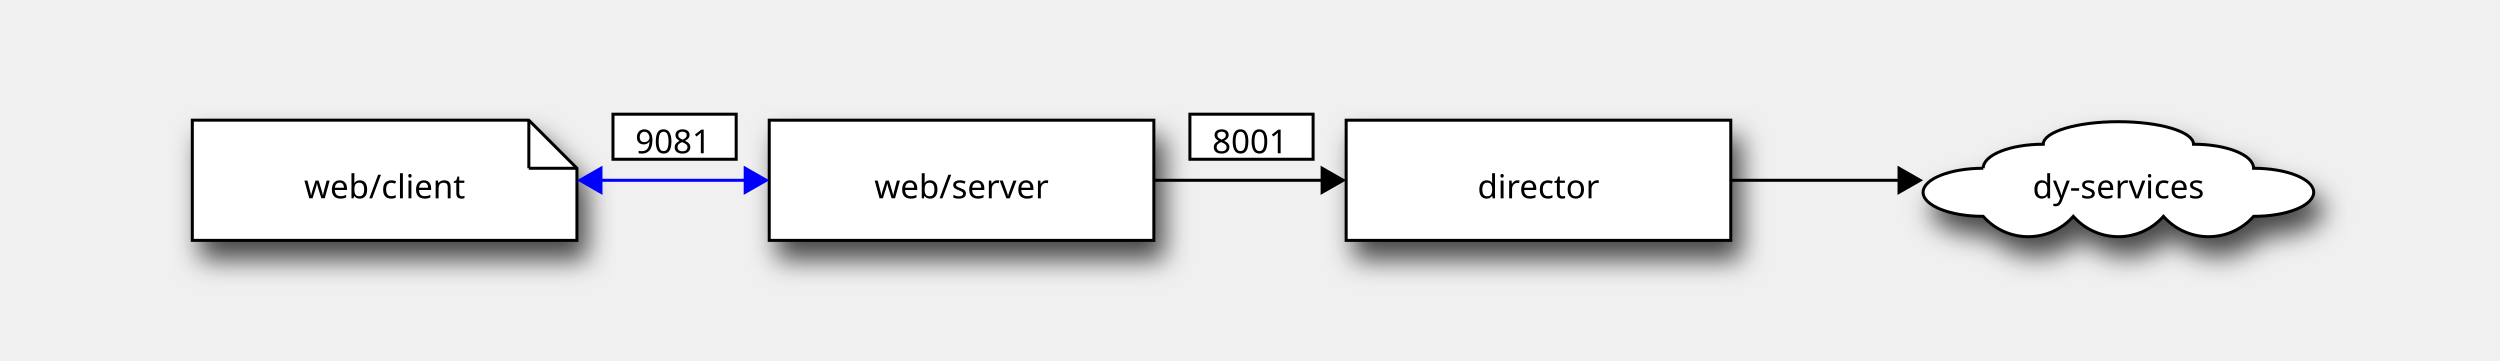
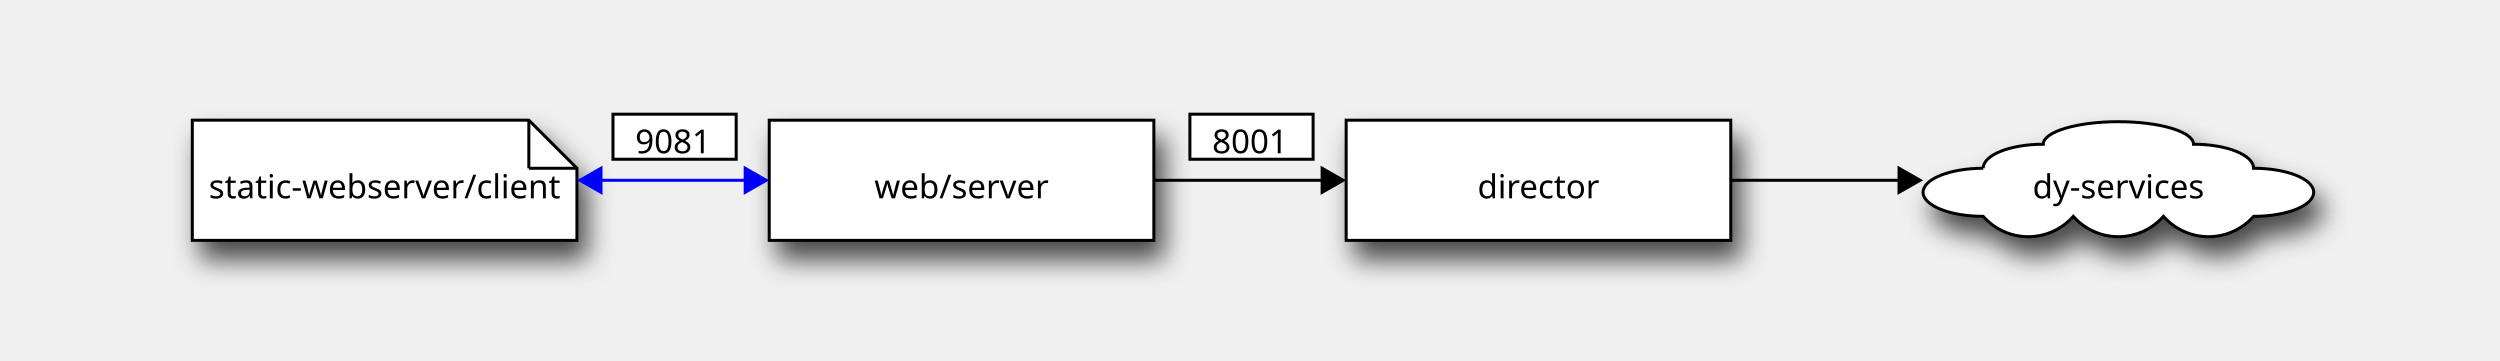
<svg xmlns="http://www.w3.org/2000/svg" viewBox="0 0 832 120">
  <defs id="defs_block">
    <filter height="1.504" id="filter_blur" width="1.157" x="-0.079" y="-0.252">
      <feGaussianBlur id="feGaussianBlur3780" stdDeviation="4.2" />
    </filter>
  </defs>
  <polygon fill="rgb(0,0,0)" points="67,46 179,46 195,62 195,86 67,86 67,46" stroke="rgb(0,0,0)" style="filter:url(#filter_blur);opacity:0.7;fill-opacity:1" />
  <path d="M 663 62 A20,8 0 0 1 683 54 A20,6 0 0 1 733 54 A20,8 0 0 1 753 62 A20,8 0 0 1 753 78 A20,20 0 0 1 723 78 A20,20 0 0 1 693 78 A20,20 0 0 1 663 78 A20,8 0 0 1 663 62" fill="rgb(0,0,0)" stroke="rgb(0,0,0)" style="filter:url(#filter_blur);opacity:0.7;fill-opacity:1" />
  <rect fill="rgb(0,0,0)" height="40" stroke="rgb(0,0,0)" style="filter:url(#filter_blur);opacity:0.7;fill-opacity:1" width="128" x="259" y="46" />
  <rect fill="rgb(0,0,0)" height="40" stroke="rgb(0,0,0)" style="filter:url(#filter_blur);opacity:0.7;fill-opacity:1" width="128" x="451" y="46" />
  <polygon fill="rgb(255,255,255)" points="64,40 176,40 192,56 192,80 64,80 64,40" stroke="rgb(0,0,0)" />
  <path d="M 176 40 L 176 56" fill="none" stroke="rgb(0,0,0)" />
  <path d="M 176 56 L 192 56" fill="none" stroke="rgb(0,0,0)" />
-   <text fill="rgb(0,0,0)" font-family="sans-serif" font-size="11" font-style="normal" font-weight="normal" text-anchor="middle" textLength="61" x="128" y="66">web/client</text>
+   <text fill="rgb(0,0,0)" font-family="sans-serif" font-size="11" font-style="normal" font-weight="normal" text-anchor="middle" textLength="61" x="128" y="66">static-webserver/client</text>
  <path d="M 660 56 A20,8 0 0 1 680 48 A20,6 0 0 1 730 48 A20,8 0 0 1 750 56 A20,8 0 0 1 750 72 A20,20 0 0 1 720 72 A20,20 0 0 1 690 72 A20,20 0 0 1 660 72 A20,8 0 0 1 660 56" fill="rgb(255,255,255)" stroke="rgb(0,0,0)" />
  <text fill="rgb(0,0,0)" font-family="sans-serif" font-size="11" font-style="normal" font-weight="normal" text-anchor="middle" textLength="67" x="705" y="66">dy-services</text>
  <rect fill="rgb(255,255,255)" height="40" stroke="rgb(0,0,0)" width="128" x="256" y="40" />
  <text fill="rgb(0,0,0)" font-family="sans-serif" font-size="11" font-style="normal" font-weight="normal" text-anchor="middle" textLength="61" x="320" y="66">web/server</text>
  <rect fill="rgb(255,255,255)" height="40" stroke="rgb(0,0,0)" width="128" x="448" y="40" />
  <text fill="rgb(0,0,0)" font-family="sans-serif" font-size="11" font-style="normal" font-weight="normal" text-anchor="middle" textLength="49" x="512" y="66">director</text>
  <path d="M 200 60 L 248 60" fill="none" stroke="rgb(0,0,255)" />
  <polygon fill="rgb(0,0,255)" points="193,60 200,56 200,64 193,60" stroke="rgb(0,0,255)" />
  <polygon fill="rgb(0,0,255)" points="255,60 248,56 248,64 255,60" stroke="rgb(0,0,255)" />
  <path d="M 384 60 L 440 60" fill="none" stroke="rgb(0,0,0)" />
  <polygon fill="rgb(0,0,0)" points="447,60 440,56 440,64 447,60" stroke="rgb(0,0,0)" />
  <path d="M 576 60 L 632 60" fill="none" stroke="rgb(0,0,0)" />
  <polygon fill="rgb(0,0,0)" points="639,60 632,56 632,64 639,60" stroke="rgb(0,0,0)" />
  <rect fill="white" height="15" stroke="rgb(0,0,0)" width="41" x="204" y="38" />
  <text fill="rgb(0,0,0)" font-family="sans-serif" font-size="11" font-style="normal" font-weight="normal" text-anchor="middle" textLength="25" x="224" y="51">9081</text>
  <rect fill="white" height="15" stroke="rgb(0,0,0)" width="41" x="396" y="38" />
  <text fill="rgb(0,0,0)" font-family="sans-serif" font-size="11" font-style="normal" font-weight="normal" text-anchor="middle" textLength="25" x="416" y="51">8001</text>
</svg>
